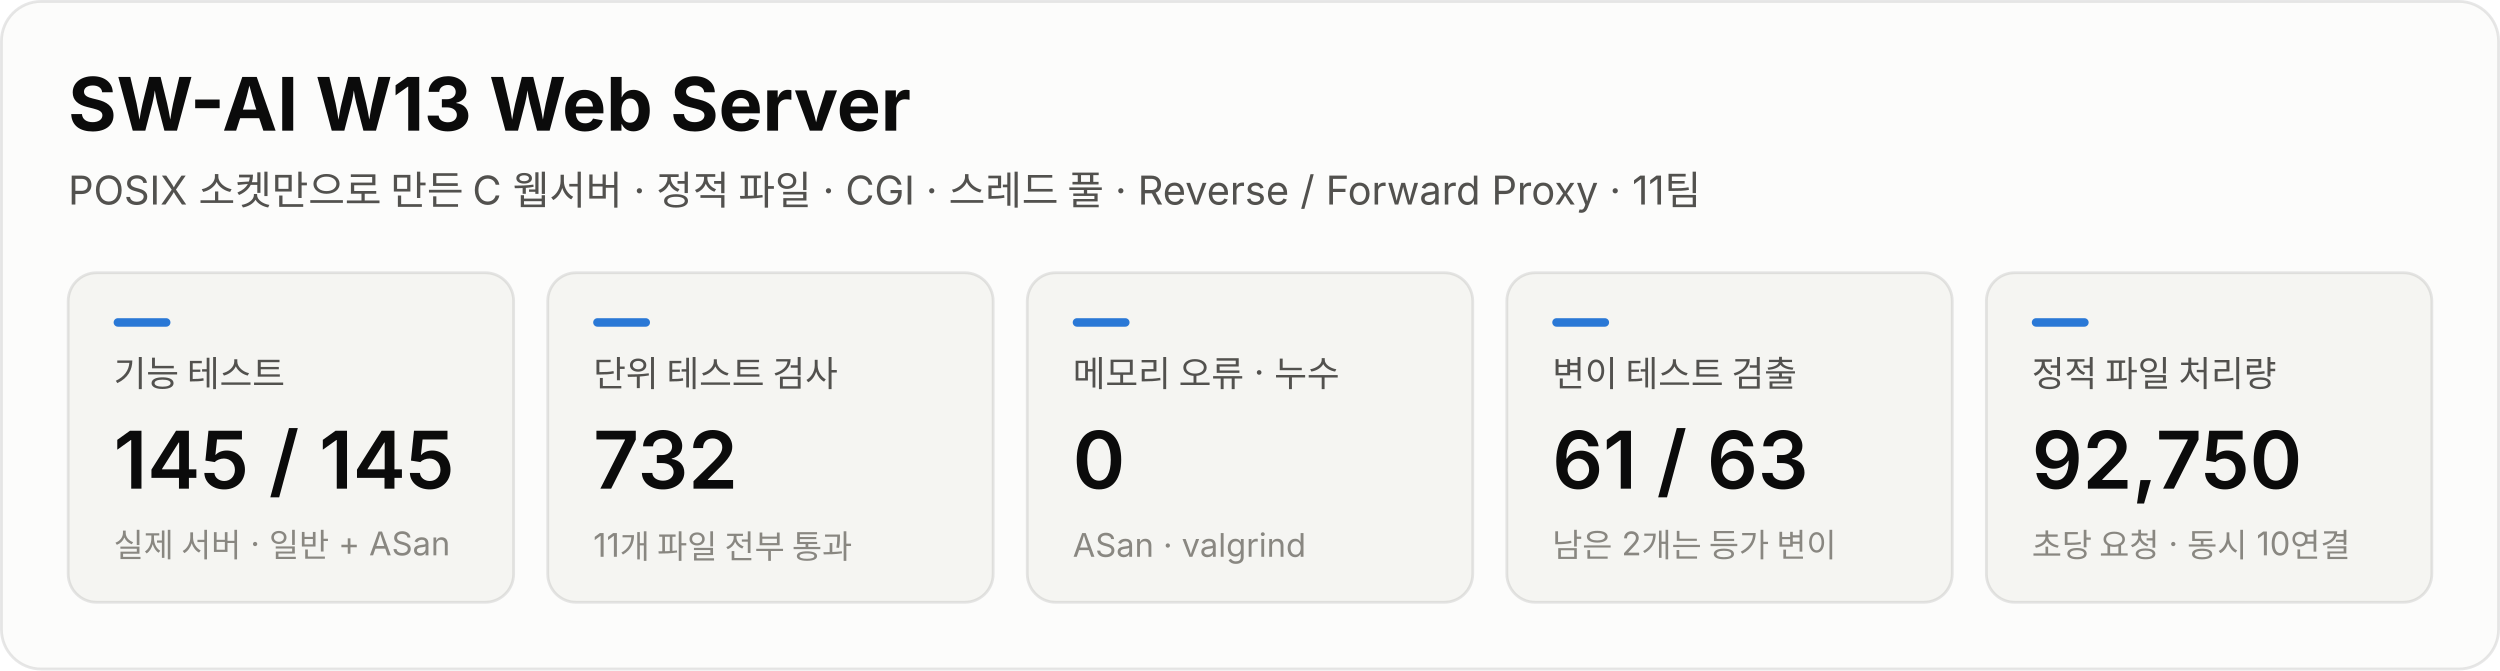
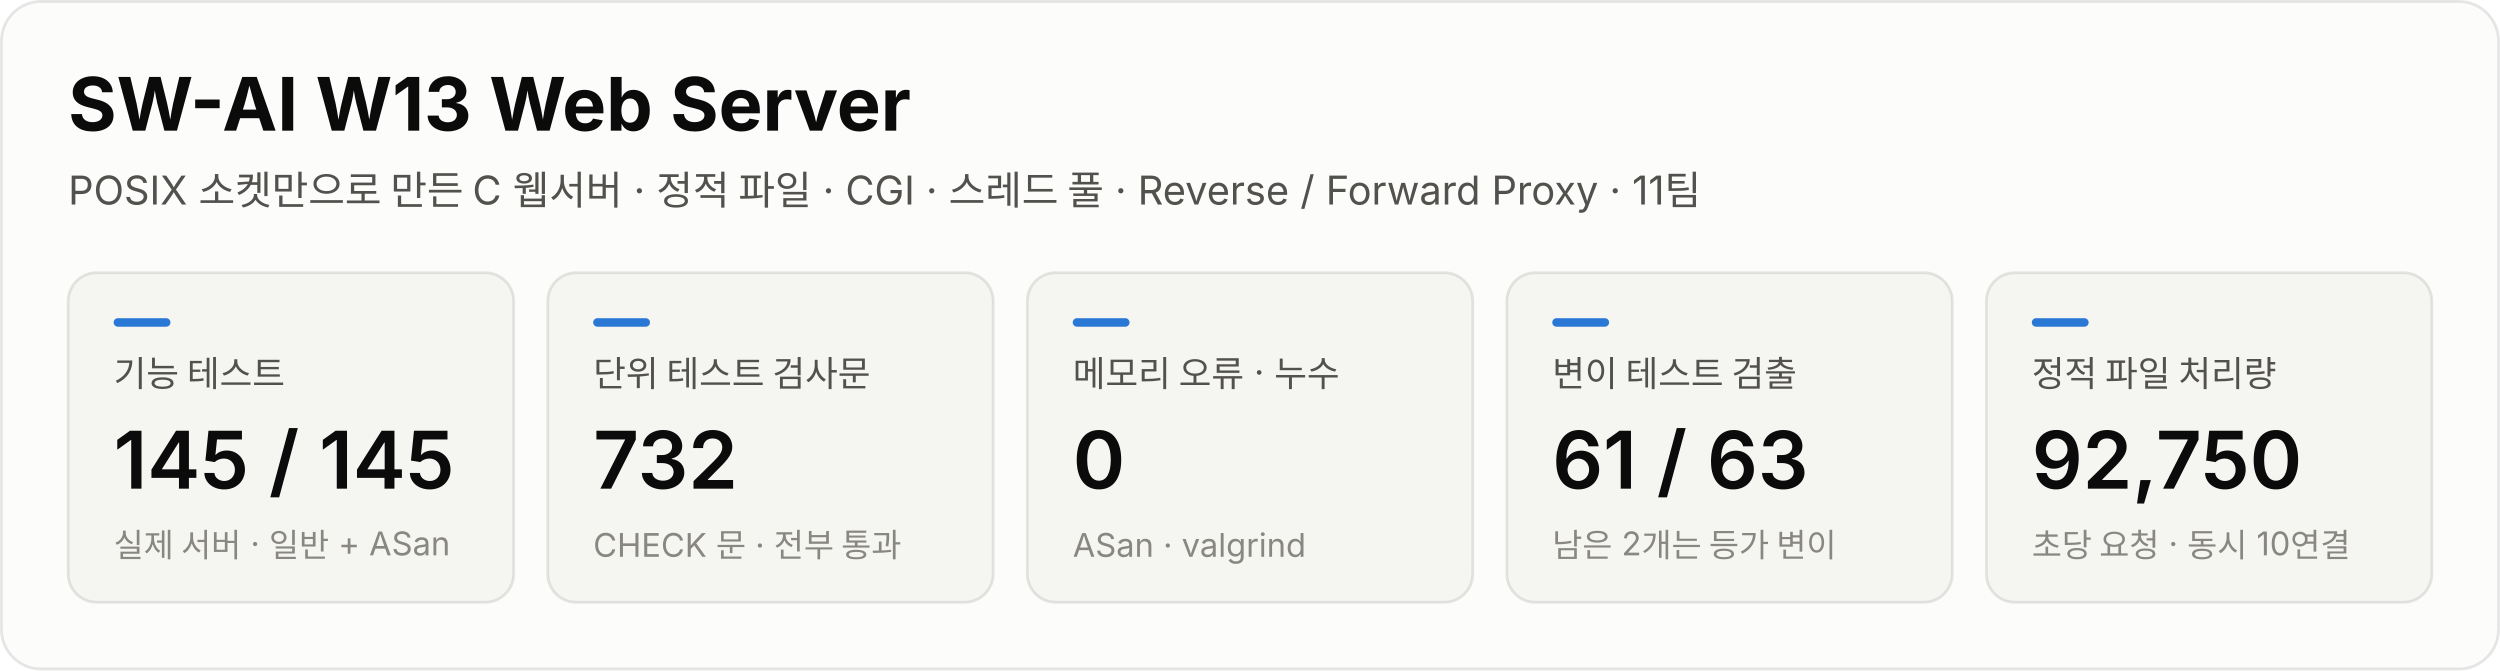
<svg xmlns="http://www.w3.org/2000/svg" width="880" height="236" viewBox="0 0 880 236" font-family="system-ui, -apple-system, 'Segoe UI', 'Apple SD Gothic Neo', 'Malgun Gothic', 'Noto Sans KR', sans-serif" role="img" aria-label="SW-AI W13 Web Server 검증 요약">
  <rect x="0.5" y="0.5" width="879" height="235" rx="14" fill="#fcfcfb" stroke="rgba(11,11,11,0.10)" />
  <text x="24" y="46" font-size="26" font-weight="700" fill="#0b0b0b">SW-AI W13 Web Server</text>
  <text x="24" y="72" font-size="14" fill="#52514e">POSIX 소켓만으로 만든 C 웹서버 · 정적 파일 · CGI · 스레드 풀 · Reverse / Forward Proxy · 11팀</text>
  <rect x="24" y="96" width="156.8" height="116" rx="10" fill="#f5f5f2" stroke="rgba(11,11,11,0.10)" />
  <rect x="40" y="112" width="20" height="3" rx="1.5" fill="#2a78d6" />
  <text x="40" y="136" font-size="12.5" fill="#52514e">기능 테스트</text>
  <text x="40" y="172" font-size="28" font-weight="600" fill="#0b0b0b">145 / 145</text>
  <text x="40" y="196" font-size="11.5" fill="#898781">실제 서버 · 일반 + ASan</text>
  <rect x="192.8" y="96" width="156.8" height="116" rx="10" fill="#f5f5f2" stroke="rgba(11,11,11,0.10)" />
  <rect x="208.8" y="112" width="20" height="3" rx="1.5" fill="#2a78d6" />
-   <text x="208.8" y="136" font-size="12.5" fill="#52514e">단위 테스트 검사</text>
+   <text x="208.8" y="136" font-size="12.5" fill="#52514e">단위 테스트 검사문</text>
  <text x="208.8" y="172" font-size="28" font-weight="600" fill="#0b0b0b">732</text>
-   <text x="208.8" y="196" font-size="11.5" fill="#898781">11개 파일 전부 통과</text>
+   <text x="208.8" y="196" font-size="11.5" fill="#898781">CHECK 문 · 전부 통과</text>
  <rect x="361.6" y="96" width="156.8" height="116" rx="10" fill="#f5f5f2" stroke="rgba(11,11,11,0.10)" />
  <rect x="377.6" y="112" width="20" height="3" rx="1.5" fill="#2a78d6" />
  <text x="377.6" y="136" font-size="12.5" fill="#52514e">메모리 오류 · 누수</text>
  <text x="377.6" y="172" font-size="28" font-weight="600" fill="#0b0b0b">0</text>
  <text x="377.6" y="196" font-size="11.5" fill="#898781">ASan · valgrind</text>
  <rect x="530.4" y="96" width="156.8" height="116" rx="10" fill="#f5f5f2" stroke="rgba(11,11,11,0.10)" />
  <rect x="546.4" y="112" width="20" height="3" rx="1.5" fill="#2a78d6" />
  <text x="546.4" y="136" font-size="12.5" fill="#52514e">변이 테스트 검출</text>
  <text x="546.4" y="172" font-size="28" font-weight="600" fill="#0b0b0b">61 / 63</text>
  <text x="546.4" y="196" font-size="11.5" fill="#898781">남은 2개는 등가 변이</text>
  <rect x="699.2" y="96" width="156.8" height="116" rx="10" fill="#f5f5f2" stroke="rgba(11,11,11,0.10)" />
  <rect x="715.2" y="112" width="20" height="3" rx="1.5" fill="#2a78d6" />
  <text x="715.2" y="136" font-size="12.5" fill="#52514e">정적 파일 처리량</text>
  <text x="715.2" y="172" font-size="28" font-weight="600" fill="#0b0b0b">92,750</text>
  <text x="715.2" y="196" font-size="11.5" fill="#898781">초당 요청 · 동시 10연결</text>
</svg>
